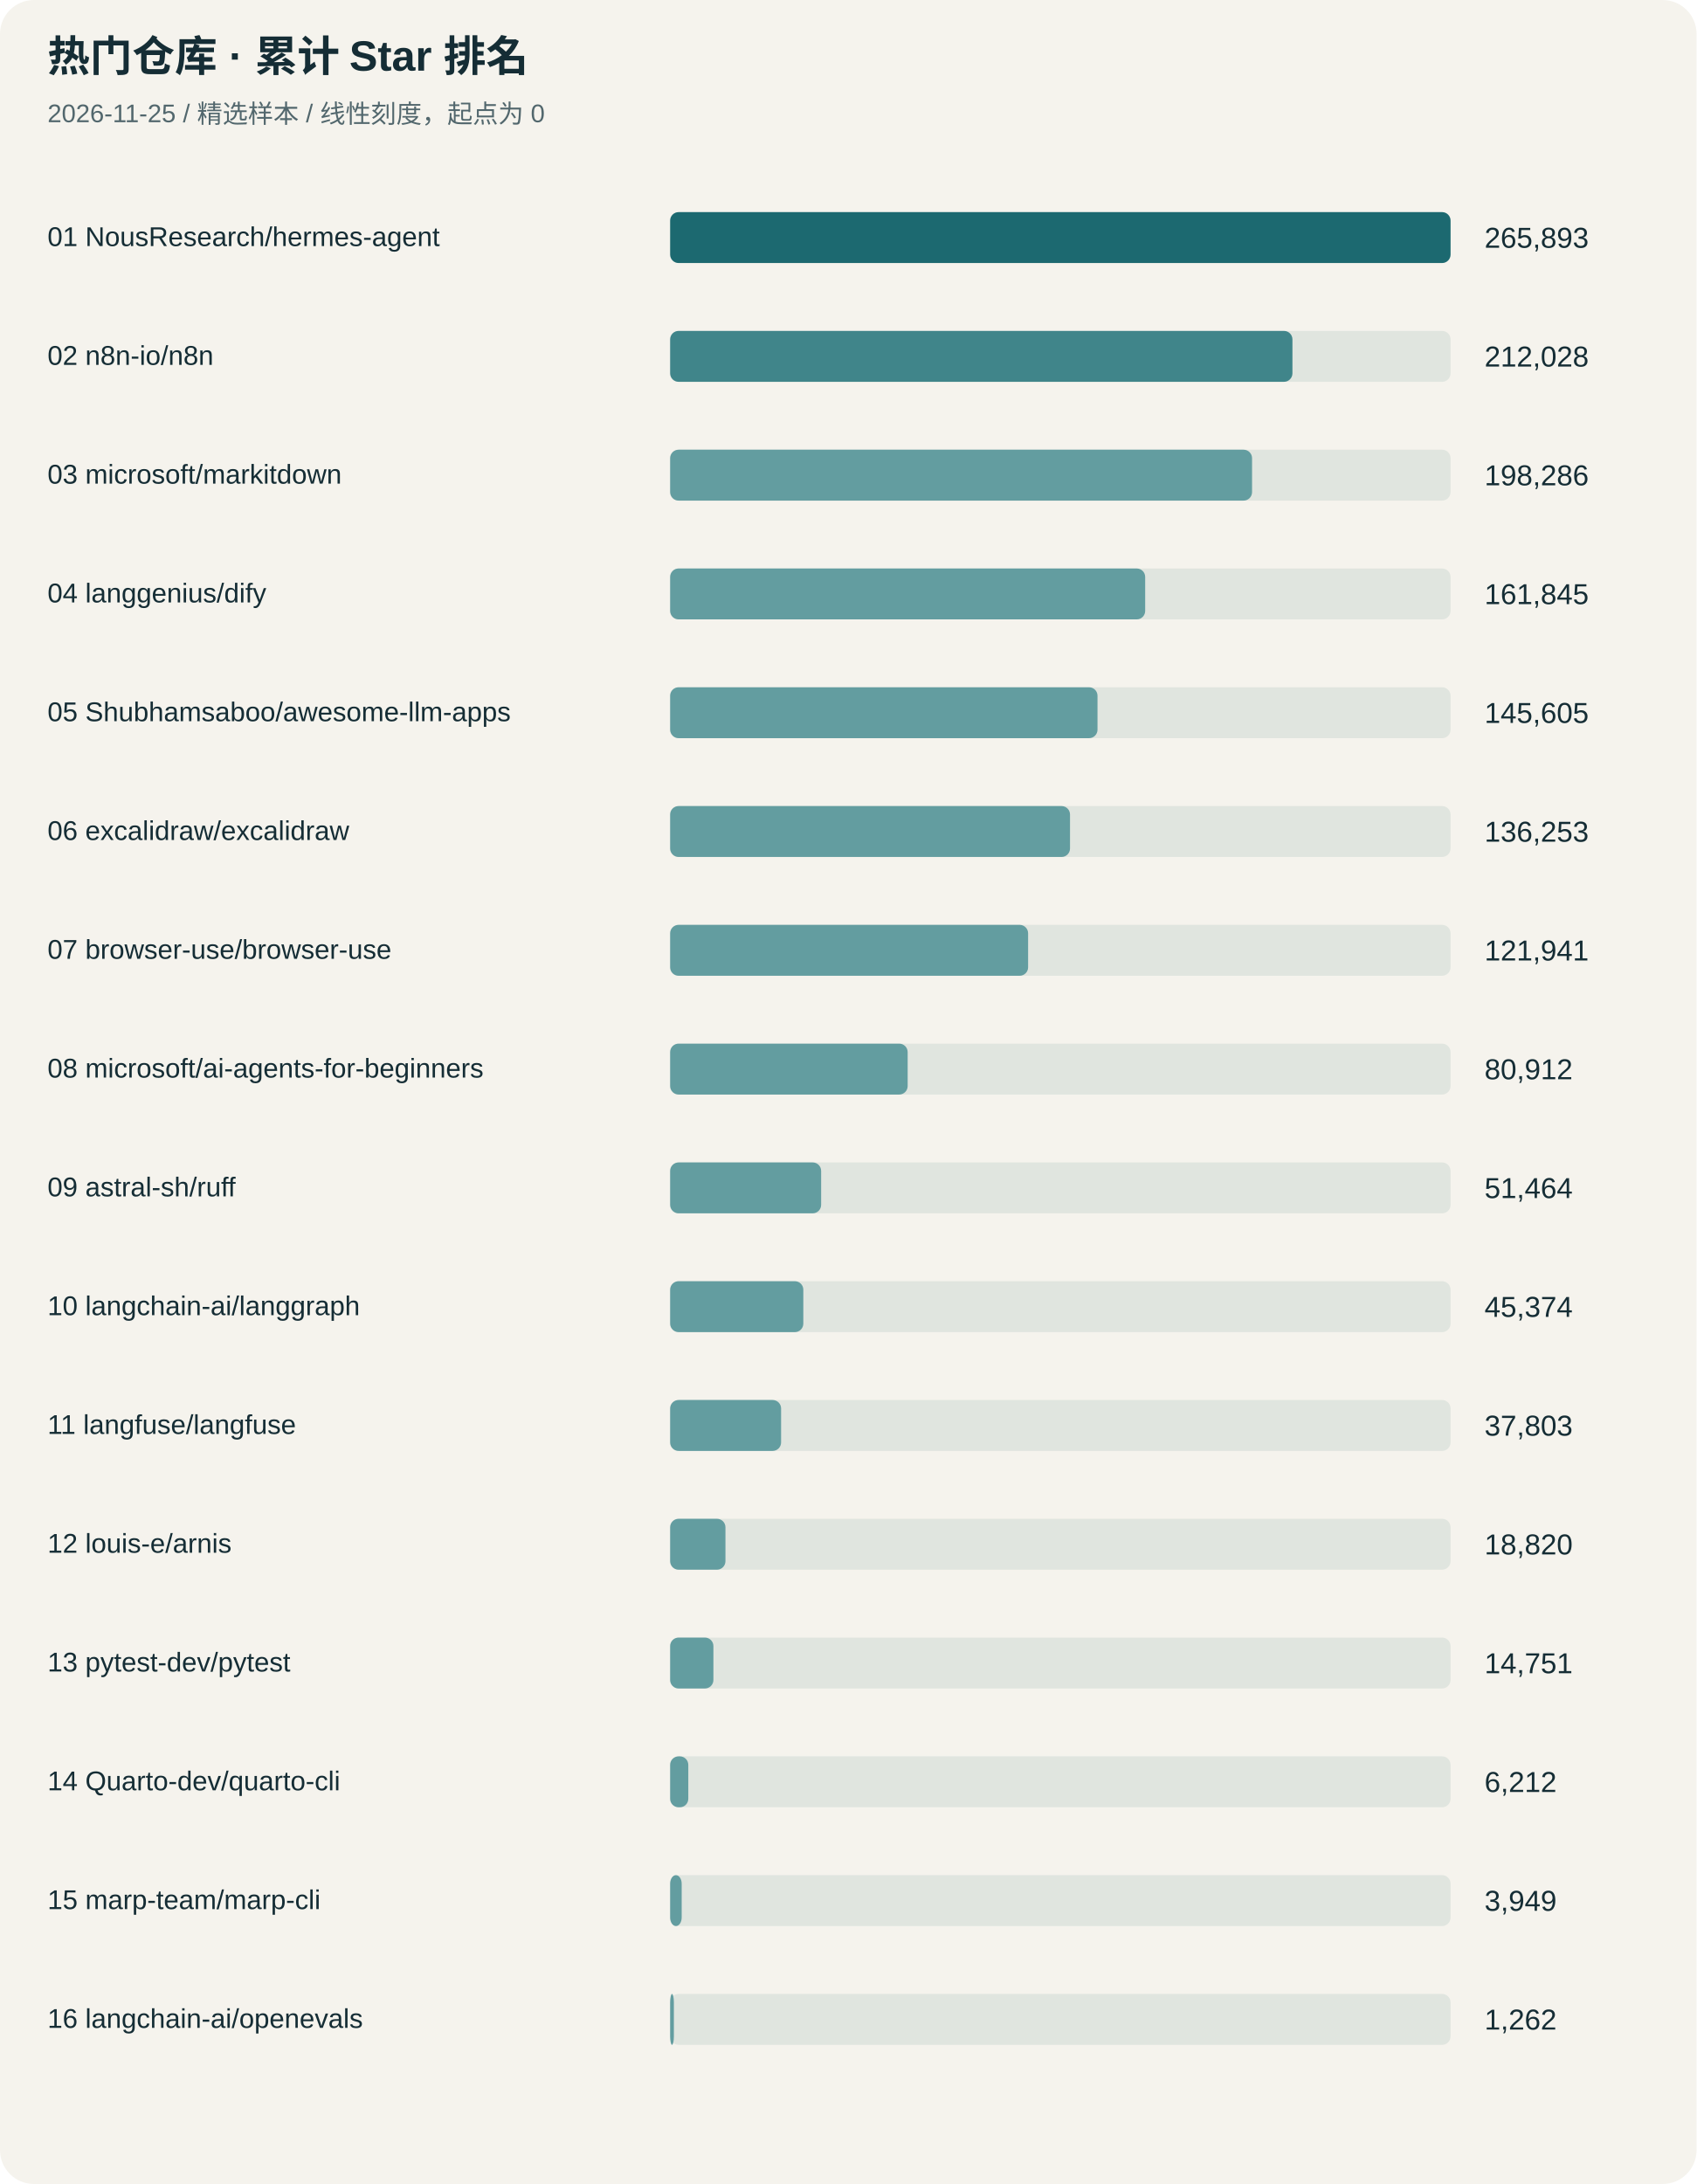
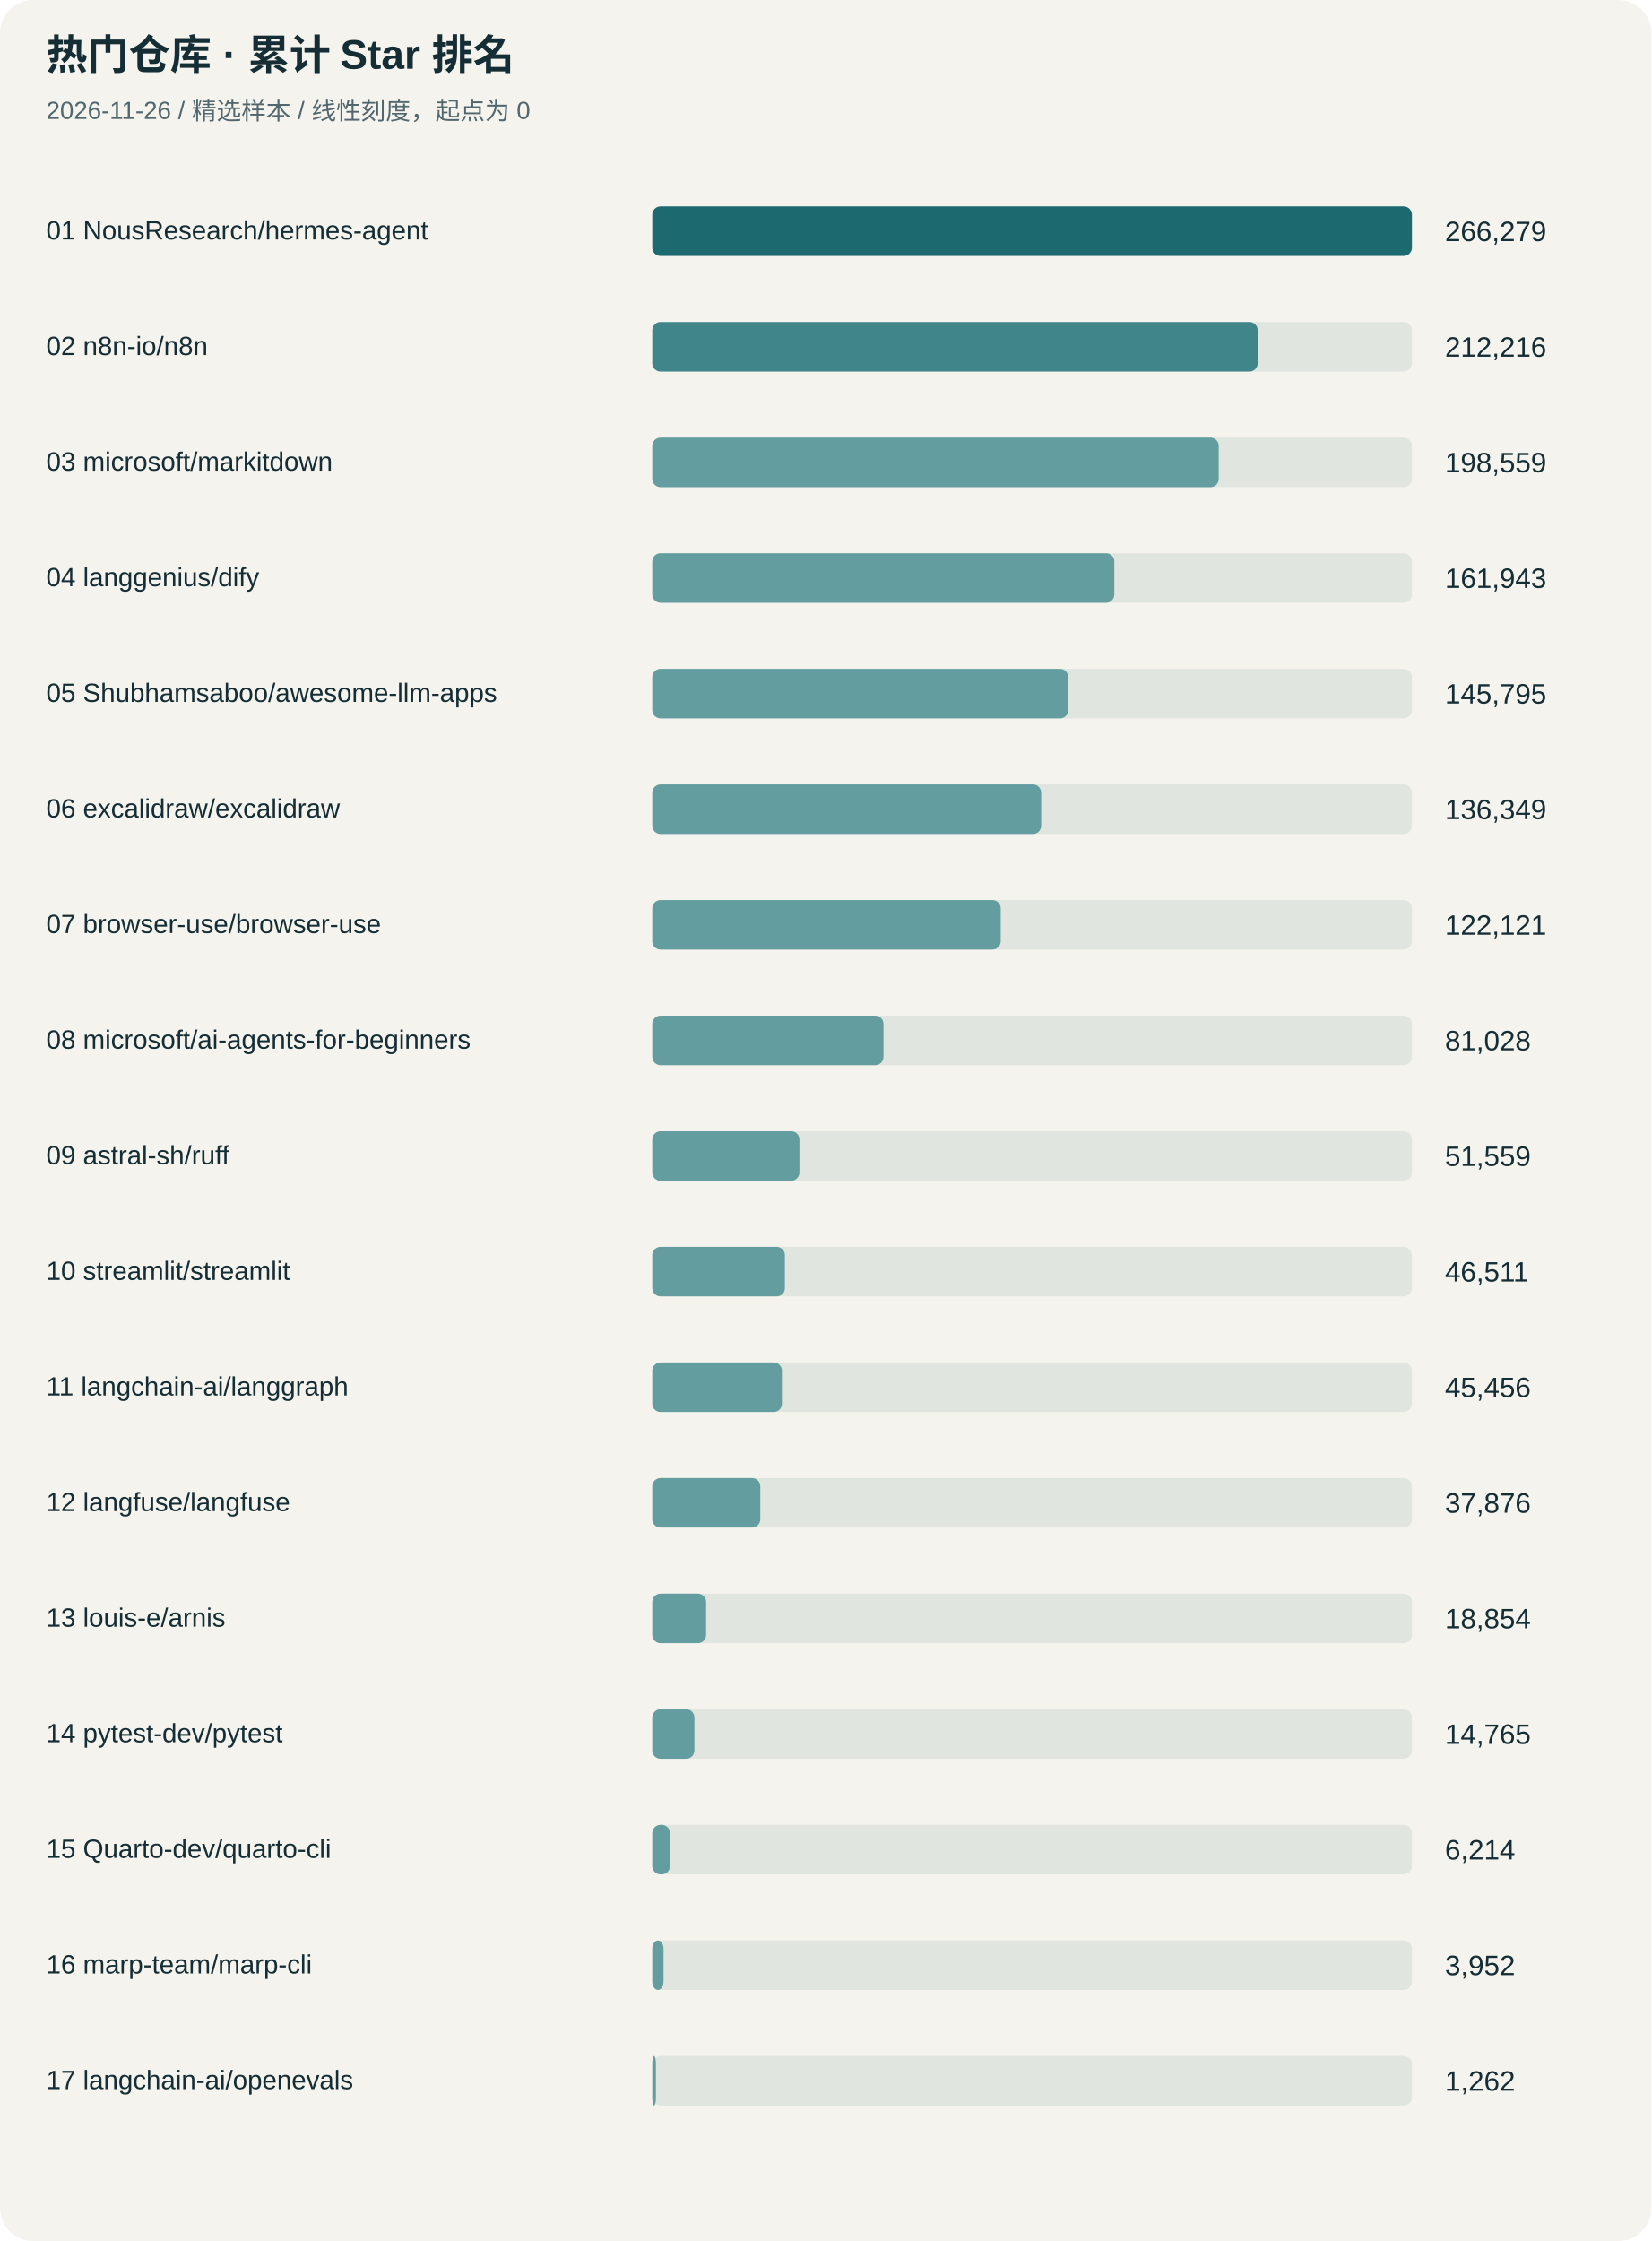
- <svg xmlns="http://www.w3.org/2000/svg" viewBox="0 0 1000 1287" role="img" aria-labelledby="title desc">
+ <svg xmlns="http://www.w3.org/2000/svg" viewBox="0 0 1000 1357" role="img" aria-labelledby="title desc">
  <rect width="100%" height="100%" rx="20" fill="#f5f3ed" />
  <g font-family="Segoe UI,Microsoft YaHei,Arial,sans-serif" fill="#152d35">
    <text x="28" y="42" font-size="25" font-weight="700">热门仓库 · 累计 Star 排名</text>
-     <text x="28" y="72" font-size="15" fill="#52676d">2026-11-25 / 精选样本 / 线性刻度，起点为 0</text>
+     <text x="28" y="72" font-size="15" fill="#52676d">2026-11-26 / 精选样本 / 线性刻度，起点为 0</text>
    <text x="28" y="145" font-size="16">01  NousResearch/hermes-agent</text>
    <rect x="395" y="125" width="460" height="30" rx="5" fill="#e0e5df" />
    <rect x="395" y="125" width="460.0" height="30" rx="5" fill="#1c6970" />
-     <text x="875" y="146" font-size="17">265,893</text>
+     <text x="875" y="146" font-size="17">266,279</text>
    <text x="28" y="215" font-size="16">02  n8n-io/n8n</text>
    <rect x="395" y="195" width="460" height="30" rx="5" fill="#e0e5df" />
-     <rect x="395" y="195" width="366.8" height="30" rx="5" fill="#40858a" />
-     <text x="875" y="216" font-size="17">212,028</text>
+     <rect x="395" y="195" width="366.6" height="30" rx="5" fill="#40858a" />
+     <text x="875" y="216" font-size="17">212,216</text>
    <text x="28" y="285" font-size="16">03  microsoft/markitdown</text>
    <rect x="395" y="265" width="460" height="30" rx="5" fill="#e0e5df" />
    <rect x="395" y="265" width="343.0" height="30" rx="5" fill="#639da0" />
-     <text x="875" y="286" font-size="17">198,286</text>
+     <text x="875" y="286" font-size="17">198,559</text>
    <text x="28" y="355" font-size="16">04  langgenius/dify</text>
    <rect x="395" y="335" width="460" height="30" rx="5" fill="#e0e5df" />
-     <rect x="395" y="335" width="280.0" height="30" rx="5" fill="#639da0" />
-     <text x="875" y="356" font-size="17">161,845</text>
+     <rect x="395" y="335" width="279.8" height="30" rx="5" fill="#639da0" />
+     <text x="875" y="356" font-size="17">161,943</text>
    <text x="28" y="425" font-size="16">05  Shubhamsaboo/awesome-llm-apps</text>
    <rect x="395" y="405" width="460" height="30" rx="5" fill="#e0e5df" />
    <rect x="395" y="405" width="251.9" height="30" rx="5" fill="#639da0" />
-     <text x="875" y="426" font-size="17">145,605</text>
+     <text x="875" y="426" font-size="17">145,795</text>
    <text x="28" y="495" font-size="16">06  excalidraw/excalidraw</text>
    <rect x="395" y="475" width="460" height="30" rx="5" fill="#e0e5df" />
-     <rect x="395" y="475" width="235.7" height="30" rx="5" fill="#639da0" />
-     <text x="875" y="496" font-size="17">136,253</text>
+     <rect x="395" y="475" width="235.5" height="30" rx="5" fill="#639da0" />
+     <text x="875" y="496" font-size="17">136,349</text>
    <text x="28" y="565" font-size="16">07  browser-use/browser-use</text>
    <rect x="395" y="545" width="460" height="30" rx="5" fill="#e0e5df" />
    <rect x="395" y="545" width="211.0" height="30" rx="5" fill="#639da0" />
-     <text x="875" y="566" font-size="17">121,941</text>
+     <text x="875" y="566" font-size="17">122,121</text>
    <text x="28" y="635" font-size="16">08  microsoft/ai-agents-for-beginners</text>
    <rect x="395" y="615" width="460" height="30" rx="5" fill="#e0e5df" />
    <rect x="395" y="615" width="140.0" height="30" rx="5" fill="#639da0" />
-     <text x="875" y="636" font-size="17">80,912</text>
+     <text x="875" y="636" font-size="17">81,028</text>
    <text x="28" y="705" font-size="16">09  astral-sh/ruff</text>
    <rect x="395" y="685" width="460" height="30" rx="5" fill="#e0e5df" />
-     <rect x="395" y="685" width="89.0" height="30" rx="5" fill="#639da0" />
-     <text x="875" y="706" font-size="17">51,464</text>
-     <text x="28" y="775" font-size="16">10  langchain-ai/langgraph</text>
+     <rect x="395" y="685" width="89.1" height="30" rx="5" fill="#639da0" />
+     <text x="875" y="706" font-size="17">51,559</text>
+     <text x="28" y="775" font-size="16">10  streamlit/streamlit</text>
    <rect x="395" y="755" width="460" height="30" rx="5" fill="#e0e5df" />
-     <rect x="395" y="755" width="78.5" height="30" rx="5" fill="#639da0" />
-     <text x="875" y="776" font-size="17">45,374</text>
-     <text x="28" y="845" font-size="16">11  langfuse/langfuse</text>
+     <rect x="395" y="755" width="80.3" height="30" rx="5" fill="#639da0" />
+     <text x="875" y="776" font-size="17">46,511</text>
+     <text x="28" y="845" font-size="16">11  langchain-ai/langgraph</text>
    <rect x="395" y="825" width="460" height="30" rx="5" fill="#e0e5df" />
-     <rect x="395" y="825" width="65.4" height="30" rx="5" fill="#639da0" />
-     <text x="875" y="846" font-size="17">37,803</text>
-     <text x="28" y="915" font-size="16">12  louis-e/arnis</text>
+     <rect x="395" y="825" width="78.5" height="30" rx="5" fill="#639da0" />
+     <text x="875" y="846" font-size="17">45,456</text>
+     <text x="28" y="915" font-size="16">12  langfuse/langfuse</text>
    <rect x="395" y="895" width="460" height="30" rx="5" fill="#e0e5df" />
-     <rect x="395" y="895" width="32.6" height="30" rx="5" fill="#639da0" />
-     <text x="875" y="916" font-size="17">18,820</text>
-     <text x="28" y="985" font-size="16">13  pytest-dev/pytest</text>
+     <rect x="395" y="895" width="65.4" height="30" rx="5" fill="#639da0" />
+     <text x="875" y="916" font-size="17">37,876</text>
+     <text x="28" y="985" font-size="16">13  louis-e/arnis</text>
    <rect x="395" y="965" width="460" height="30" rx="5" fill="#e0e5df" />
-     <rect x="395" y="965" width="25.5" height="30" rx="5" fill="#639da0" />
-     <text x="875" y="986" font-size="17">14,751</text>
-     <text x="28" y="1055" font-size="16">14  Quarto-dev/quarto-cli</text>
+     <rect x="395" y="965" width="32.6" height="30" rx="5" fill="#639da0" />
+     <text x="875" y="986" font-size="17">18,854</text>
+     <text x="28" y="1055" font-size="16">14  pytest-dev/pytest</text>
    <rect x="395" y="1035" width="460" height="30" rx="5" fill="#e0e5df" />
-     <rect x="395" y="1035" width="10.7" height="30" rx="5" fill="#639da0" />
-     <text x="875" y="1056" font-size="17">6,212</text>
-     <text x="28" y="1125" font-size="16">15  marp-team/marp-cli</text>
+     <rect x="395" y="1035" width="25.5" height="30" rx="5" fill="#639da0" />
+     <text x="875" y="1056" font-size="17">14,765</text>
+     <text x="28" y="1125" font-size="16">15  Quarto-dev/quarto-cli</text>
    <rect x="395" y="1105" width="460" height="30" rx="5" fill="#e0e5df" />
-     <rect x="395" y="1105" width="6.8" height="30" rx="5" fill="#639da0" />
-     <text x="875" y="1126" font-size="17">3,949</text>
-     <text x="28" y="1195" font-size="16">16  langchain-ai/openevals</text>
+     <rect x="395" y="1105" width="10.7" height="30" rx="5" fill="#639da0" />
+     <text x="875" y="1126" font-size="17">6,214</text>
+     <text x="28" y="1195" font-size="16">16  marp-team/marp-cli</text>
    <rect x="395" y="1175" width="460" height="30" rx="5" fill="#e0e5df" />
-     <rect x="395" y="1175" width="2.2" height="30" rx="5" fill="#639da0" />
-     <text x="875" y="1196" font-size="17">1,262</text>
+     <rect x="395" y="1175" width="6.8" height="30" rx="5" fill="#639da0" />
+     <text x="875" y="1196" font-size="17">3,952</text>
+     <text x="28" y="1265" font-size="16">17  langchain-ai/openevals</text>
+     <rect x="395" y="1245" width="460" height="30" rx="5" fill="#e0e5df" />
+     <rect x="395" y="1245" width="2.2" height="30" rx="5" fill="#639da0" />
+     <text x="875" y="1266" font-size="17">1,262</text>
  </g>
</svg>
